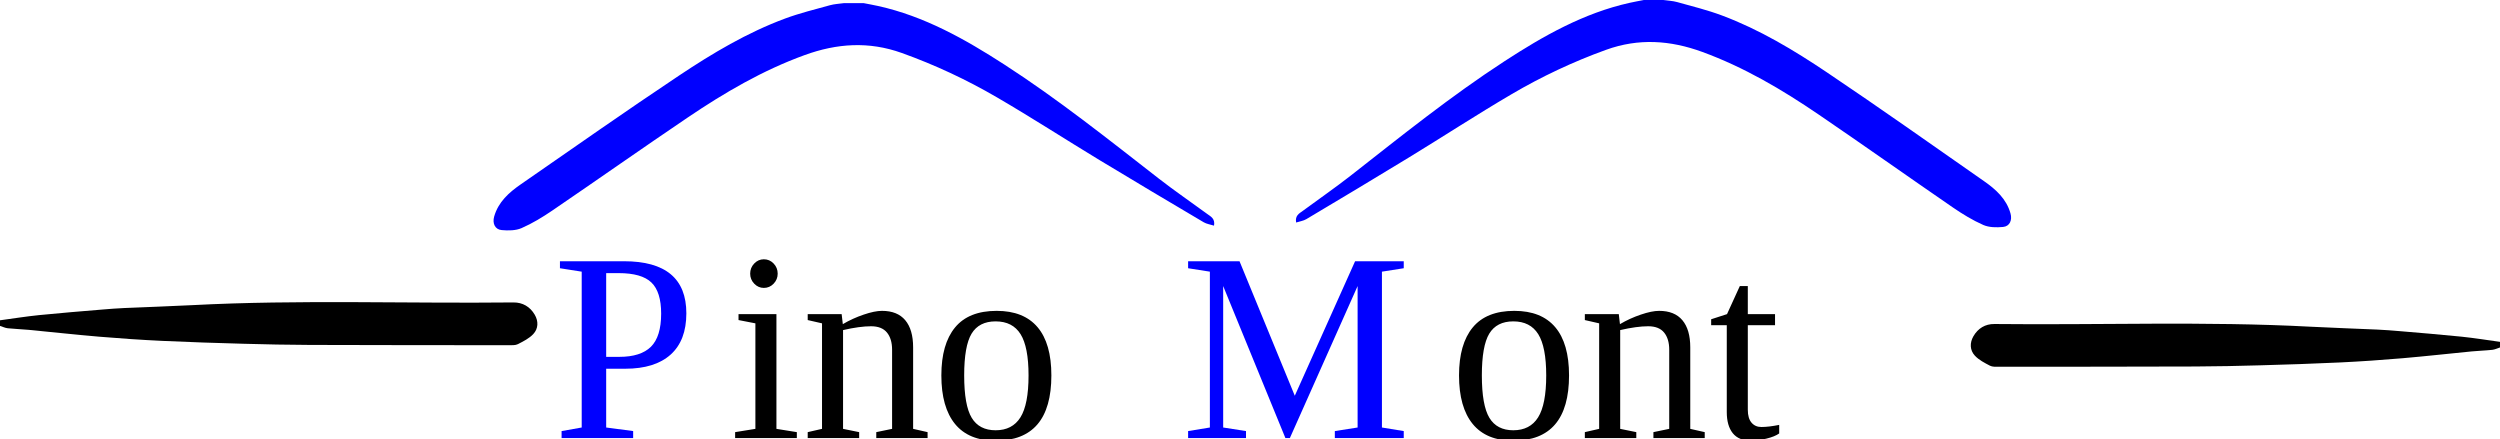
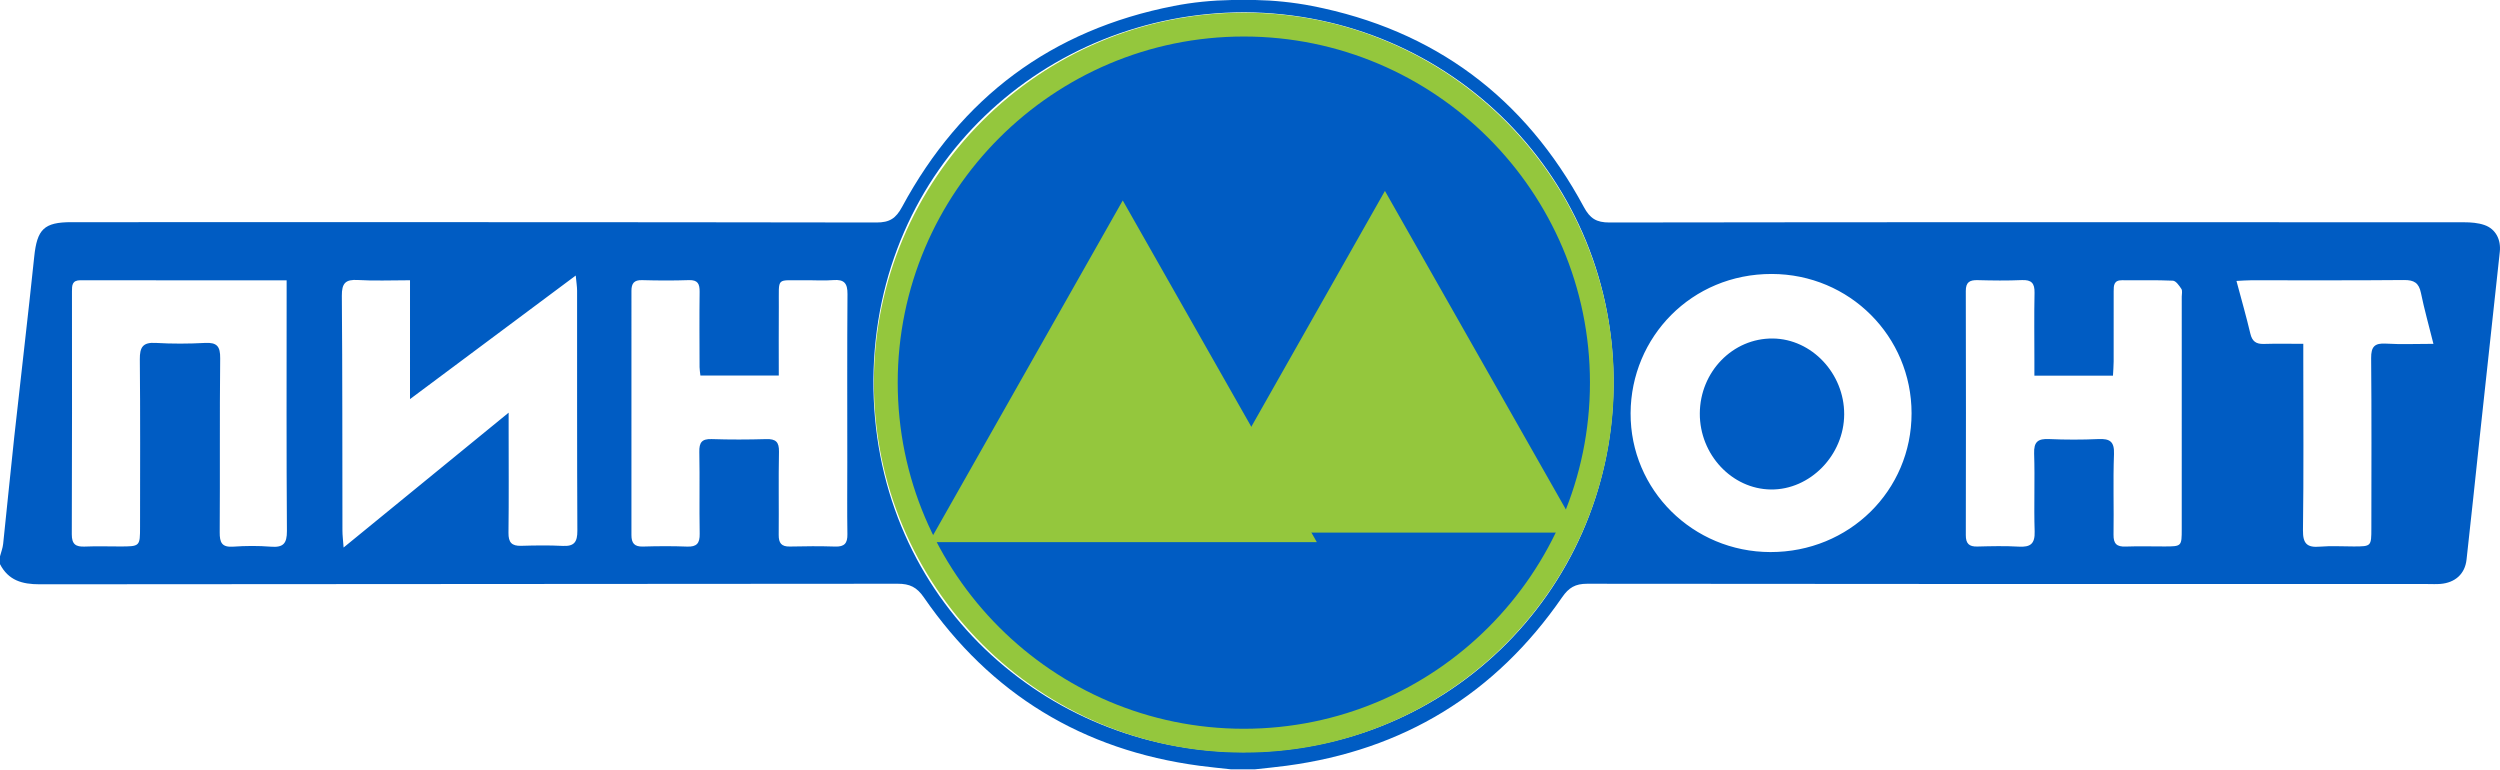
- <svg xmlns="http://www.w3.org/2000/svg" version="1.1" id="Layer_1" x="0px" y="0px" viewBox="0 0 776.274 136.025" enable-background="new 0 0 776.274 136.025">
-   <g id="pinomontLogo">
-     <path id="desniKrov_1_" fill-rule="evenodd" clip-rule="evenodd" fill="#0000FF" d="M510.427,0                     c-1.484,0.295-2.976,0.559-4.452,0.889c-14.264,3.186-26.746,10.272-38.847,18.144c-16.641,10.822-32.098,23.261-47.712,35.49                     c-4.859,3.807-9.958,7.305-14.921,10.98c-1.043,0.771-2.422,1.403-2.036,3.591c1.134-0.363,2.271-0.51,3.176-1.051                     c10.657-6.354,21.313-12.714,31.902-19.18c10.646-6.5,21.104-13.321,31.859-19.632c9.321-5.471,19.083-10.067,29.287-13.758                     c10.148-3.67,19.992-2.973,29.887,0.646c12.938,4.73,24.721,11.67,36.056,19.39c13.988,9.527,27.798,19.319,41.749,28.902                     c2.993,2.056,6.141,3.979,9.444,5.439c1.81,0.8,4.123,0.811,6.158,0.621c2.066-0.193,2.893-2.112,2.301-4.204                     c-1.283-4.534-4.557-7.461-8.183-9.992c-16.229-11.328-32.385-22.765-48.809-33.798c-10.29-6.912-20.951-13.313-32.618-17.679                     c-4.511-1.688-9.221-2.845-13.867-4.145c-1.391-0.39-2.874-0.445-4.315-0.653C514.466,0,512.448,0,510.427,0z" />
-     <path id="lijevaStrelica" fill-rule="evenodd" clip-rule="evenodd" d="M0,99.453c4.045-0.544,8.081-1.197,12.14-1.609                     c6.519-0.66,13.053-1.171,19.582-1.724c2.3-0.194,4.604-0.371,6.909-0.475c7.015-0.315,14.036-0.525,21.048-0.893                     c33.232-1.738,66.49-0.476,99.733-0.84c2.884-0.031,5.176,1.329,6.63,3.811c1.193,2.034,1.125,4.318-0.448,6                     c-1.267,1.356-3.081,2.261-4.773,3.132c-0.782,0.403-1.85,0.335-2.788,0.334c-20.633-0.011-41.266-0.015-61.898-0.085                     c-6.822-0.023-13.645-0.172-20.464-0.362c-8.399-0.234-16.8-0.493-25.193-0.89c-6.561-0.31-13.119-0.754-19.664-1.305                     c-7.314-0.615-14.611-1.43-21.919-2.128c-2.152-0.206-4.321-0.258-6.47-0.489C1.6,101.842,0.808,101.45,0,101.197                     C0,100.615,0,100.034,0,99.453z" />
-     <text id="pinomontNatpis" transform="matrix(0.961 0 0 1 171.5405 136.0249)">
-       <tspan x="0" y="0" fill="#0000FF" font-familly="'Shrikhand-Regular'" font-size="83.838">P</tspan>
-       <tspan x="57.261" y="0" font-familly="'Shrikhand-Regular'" font-size="83.838">ino</tspan>
-       <tspan x="202.969" y="0" fill="#0000FF" font-familly="'Shrikhand-Regular'" font-size="83.838">M</tspan>
-       <tspan x="289.739" y="0" font-familly="'Shrikhand-Regular'" font-size="83.838">ont</tspan>
-     </text>
-     <path id="desniKrov" fill-rule="evenodd" clip-rule="evenodd" fill="#0000FF" d="M268.169,0.972                     c1.496,0.295,2.999,0.559,4.486,0.889c14.374,3.186,26.952,10.273,39.146,18.144c16.767,10.822,32.344,23.261,48.076,35.49                     c4.897,3.807,10.035,7.305,15.036,10.98c1.051,0.772,2.44,1.403,2.052,3.591c-1.143-0.364-2.288-0.511-3.2-1.051                     c-10.739-6.354-21.476-12.714-32.147-19.18c-10.728-6.5-21.267-13.321-32.103-19.632c-9.394-5.471-19.229-10.067-29.513-13.758                     c-10.227-3.67-20.146-2.973-30.116,0.646c-13.038,4.73-24.911,11.67-36.333,19.39c-14.095,9.527-28.011,19.319-42.07,28.902                     c-3.016,2.056-6.187,3.979-9.516,5.439c-1.824,0.8-4.155,0.811-6.206,0.621c-2.083-0.192-2.916-2.112-2.319-4.204                     c1.292-4.534,4.593-7.461,8.246-9.991c16.353-11.328,32.634-22.766,49.184-33.799c10.369-6.912,21.112-13.313,32.869-17.679                     c4.545-1.688,9.292-2.845,13.974-4.146c1.401-0.39,2.896-0.445,4.348-0.653C264.099,0.972,266.133,0.972,268.169,0.972z" />
-     <path id="desnaStrelica" fill-rule="evenodd" clip-rule="evenodd" d="M776.274,106.148c-3.984-0.544-7.957-1.197-11.955-1.609                     c-6.42-0.66-12.854-1.171-19.283-1.724c-2.266-0.194-4.534-0.371-6.806-0.475c-6.907-0.315-13.821-0.525-20.727-0.893                     c-32.727-1.738-65.478-0.476-98.216-0.84c-2.84-0.031-5.098,1.329-6.529,3.811c-1.175,2.034-1.107,4.318,0.441,6                     c1.247,1.356,3.033,2.261,4.699,3.132c0.771,0.403,1.822,0.335,2.746,0.334c20.318-0.011,40.638-0.015,60.957-0.085                     c6.718-0.023,13.437-0.172,20.152-0.362c8.272-0.234,16.545-0.493,24.811-0.89c6.461-0.31,12.919-0.754,19.364-1.305                     c7.203-0.615,14.389-1.43,21.585-2.128c2.119-0.206,4.256-0.258,6.371-0.489c0.813-0.088,1.594-0.48,2.389-0.733                     C776.274,107.311,776.274,106.73,776.274,106.148z" />
+ <svg xmlns="http://www.w3.org/2000/svg" version="1.1" x="0px" y="0px" width="524.449px" height="161.396px" viewBox="0 0 524.449 161.396" enable-background="new 0 0 524.449 161.396" xml:space="preserve">
+   <g id="Layer_1">
+     <g>
+       <path fill-rule="evenodd" clip-rule="evenodd" fill="#005CC3" d="M263.337,0c3.783,0.071,7.943,0.477,11.923,1.254    c25.659,5.019,44.624,19.201,56.989,42.16c1.304,2.42,2.634,3.264,5.382,3.26c59.758-0.089,119.517-0.071,179.274-0.045    c1.427,0.001,2.932,0.114,4.264,0.572c2.404,0.827,3.516,3.104,3.237,5.634c-1.416,12.877-2.8,25.758-4.187,38.639    c-0.932,8.647-1.815,17.3-2.792,25.943c-0.339,3.002-2.396,4.825-5.479,5.079c-0.902,0.074-1.816,0.021-2.724,0.021    c-58.76,0.001-117.519,0.018-176.277-0.057c-2.476-0.003-3.846,0.806-5.236,2.822c-14.015,20.323-33.332,32.078-57.801,35.353    c-2.232,0.299-4.476,0.51-6.715,0.761c-1.635,0-3.27,0-4.904,0c-2.237-0.251-4.48-0.461-6.711-0.76    c-24.454-3.273-43.771-15.014-57.778-35.323c-1.469-2.131-2.931-2.86-5.491-2.857c-59.999,0.08-119.999,0.04-179.997,0.116    c-3.68,0.005-6.552-0.822-8.314-4.225c0-0.545,0-1.09,0-1.635c0.226-0.866,0.565-1.72,0.66-2.6    c0.798-7.476,1.512-14.961,2.328-22.435c1.377-12.605,2.878-25.197,4.19-37.809c0.601-5.767,2.037-7.262,7.818-7.262    c56.294-0.001,112.588-0.024,168.882,0.069c2.768,0.004,4.071-0.878,5.367-3.282C201.618,20.45,220.578,6.27,246.231,1.254    c3.979-0.778,7.98-1.176,12.199-1.254C260.065,0,261.54,0,263.337,0z M261.024,2.571c-41.781,0.078-77.442,32.286-77.797,76.972    c-0.354,44.58,34.277,76.839,74.862,78.181c44.604,1.476,79.814-33.259,80.398-76.469C339.076,37.699,304.447,2.808,261.024,2.571    z M371.397,115.812c16.507,0.026,29.617-12.867,29.611-29.12c-0.007-16.093-12.96-29.184-29.32-29.22    c-16.85-0.037-29.55,13.25-29.622,29.205C341.993,102.779,355.126,115.785,371.397,115.812z M86.011,58.792    c-4.052,0-7.503,0.158-10.932-0.052c-2.607-0.159-3.389,0.674-3.368,3.318c0.133,16.432,0.093,32.864,0.125,49.297    c0.002,0.927,0.125,1.854,0.244,3.504c11.744-9.596,22.917-18.726,34.622-28.29c0,1.74,0,2.711,0,3.682    c0.001,7.173,0.058,14.346-0.033,21.517c-0.026,2.01,0.673,2.792,2.664,2.733c2.902-0.085,5.815-0.134,8.713,0.019    c2.413,0.126,3.084-0.824,3.072-3.173c-0.085-16.796-0.042-33.592-0.056-50.388c-0.001-0.843-0.147-1.685-0.285-3.158    c-11.712,8.734-22.917,17.089-34.767,25.925C86.011,74.969,86.011,67.033,86.011,58.792z M146.932,78.785    c-0.075-0.712-0.176-1.236-0.178-1.76c-0.013-5.267-0.054-10.535,0.012-15.801c0.021-1.663-0.372-2.524-2.26-2.46    c-3.265,0.112-6.539,0.099-9.805,0.003c-1.698-0.05-2.238,0.695-2.237,2.254c0.016,17.073,0.02,34.146-0.001,51.218    c-0.002,1.697,0.614,2.472,2.41,2.416c3.084-0.094,6.177-0.112,9.26,0.008c2.027,0.08,2.683-0.681,2.646-2.688    c-0.105-5.72,0.039-11.443-0.077-17.162c-0.04-1.993,0.529-2.769,2.595-2.701c3.81,0.126,7.63,0.116,11.44,0.003    c1.988-0.059,2.717,0.581,2.676,2.644c-0.117,5.81-0.002,11.623-0.057,17.436c-0.016,1.705,0.548,2.501,2.351,2.456    c3.176-0.079,6.358-0.094,9.534,0.007c1.909,0.06,2.555-0.707,2.527-2.567c-0.078-4.993-0.023-9.988-0.023-14.983    c0-11.806-0.048-23.611,0.04-35.417c0.017-2.25-0.686-3.116-2.956-2.932c-1.985,0.16-3.994,0.007-5.991,0.037    c-6.191,0.095-5.405-0.934-5.457,5.521c-0.038,4.779-0.007,9.559-0.007,14.469C157.731,78.785,152.492,78.785,146.932,78.785z     M426.774,78.813c0-1.264,0.001-2.244,0-3.225c-0.001-4.722-0.07-9.446,0.03-14.166c0.042-2-0.634-2.754-2.669-2.665    c-3.082,0.135-6.176,0.096-9.261,0.012c-1.673-0.045-2.494,0.417-2.489,2.274c0.042,17.073,0.038,34.145,0.002,51.218    c-0.004,1.764,0.674,2.436,2.416,2.39c2.904-0.077,5.819-0.146,8.715,0.022c2.438,0.143,3.395-0.604,3.31-3.195    c-0.178-5.443,0.073-10.9-0.109-16.343c-0.083-2.492,0.831-3.131,3.135-3.029c3.444,0.153,6.905,0.156,10.349,0    c2.391-0.109,3.369,0.505,3.269,3.15c-0.213,5.623-0.003,11.26-0.097,16.889c-0.032,1.92,0.672,2.581,2.538,2.512    c2.721-0.101,5.448-0.018,8.173-0.023c3.574-0.009,3.597-0.014,3.598-3.653c0.01-16.256,0.005-32.511,0.002-48.767    c0-0.544,0.178-1.219-0.075-1.605c-0.456-0.694-1.153-1.698-1.789-1.728c-3.534-0.167-7.081-0.039-10.622-0.095    c-1.758-0.027-1.8,1.066-1.796,2.335c0.015,4.904,0.012,9.808-0.003,14.711c-0.004,0.962-0.09,1.924-0.143,2.98    C437.732,78.813,432.494,78.813,426.774,78.813z M60.13,58.804c-14.769,0-29.014,0.012-43.259-0.015    c-1.77-0.003-1.776,1.097-1.775,2.352c0.007,16.976,0.034,33.953-0.035,50.929c-0.008,2.109,0.82,2.673,2.739,2.589    c2.446-0.105,4.901-0.022,7.352-0.023c4.216-0.003,4.225-0.004,4.227-4.116c0.005-11.711,0.065-23.422-0.047-35.132    c-0.024-2.544,0.625-3.614,3.333-3.452c3.438,0.206,6.904,0.187,10.344,0.004c2.505-0.133,3.208,0.711,3.181,3.224    c-0.131,12.163-0.015,24.329-0.1,36.494c-0.015,2.145,0.433,3.185,2.824,3.019c2.62-0.183,5.275-0.204,7.892,0.006    c2.596,0.208,3.403-0.636,3.384-3.3C60.072,94.95,60.13,78.518,60.13,62.086C60.13,61.114,60.13,60.142,60.13,58.804z     M510.485,72.132c-0.974-3.906-1.925-7.275-2.626-10.696c-0.43-2.095-1.44-2.711-3.542-2.691    c-10.712,0.102-21.426,0.044-32.139,0.052c-0.878,0.001-1.755,0.078-3.014,0.137c1.04,3.904,2.065,7.454,2.91,11.046    c0.387,1.646,1.221,2.222,2.849,2.17c2.68-0.085,5.364-0.023,8.261-0.023c0,1.458,0,2.443,0,3.428    c0,11.893,0.094,23.788-0.068,35.679c-0.039,2.854,0.893,3.671,3.572,3.442c2.344-0.199,4.717-0.037,7.078-0.042    c3.68-0.008,3.694-0.011,3.697-3.826c0.008-11.894,0.063-23.788-0.045-35.68c-0.021-2.416,0.734-3.188,3.118-3.043    C503.674,72.275,506.833,72.132,510.485,72.132z" />
+       <path fill-rule="evenodd" clip-rule="evenodd" fill="#005CC3" d="M356.586,86.741c0.034-8.747,6.923-15.821,15.316-15.73    c8.162,0.089,14.993,7.341,14.97,15.893c-0.023,8.581-7.156,15.89-15.401,15.781C363.298,102.576,356.552,95.35,356.586,86.741z" />
+       <g>
+         <path fill-rule="evenodd" clip-rule="evenodd" fill="#005CC3" d="M260.931,155.379c-41.416,0-75.109-33.693-75.109-75.109     s33.694-75.109,75.109-75.109c41.415,0,75.109,33.694,75.109,75.109S302.346,155.379,260.931,155.379z" />
+         <path fill="#94C73D" d="M260.931,7.661c40.037,0,72.609,32.572,72.609,72.609c0,40.037-32.572,72.609-72.609,72.609     s-72.609-32.572-72.609-72.609C188.322,40.233,220.894,7.661,260.931,7.661 M260.931,2.661     c-42.863,0-77.609,34.747-77.609,77.609s34.747,77.609,77.609,77.609c42.862,0,77.609-34.746,77.609-77.609     S303.793,2.661,260.931,2.661L260.931,2.661z" />
+       </g>
+       <polygon fill-rule="evenodd" clip-rule="evenodd" fill="#94C73D" points="290.53,40.052 331.248,111.734 249.915,111.734   " />
+       <polygon fill-rule="evenodd" clip-rule="evenodd" fill="#94C73D" points="235.53,42.052 276.248,113.734 194.915,113.734   " />
+     </g>
+   </g>
+   <g id="Layer_2" display="none">
+     <rect x="-76.085" y="-257.266" display="inline" fill-rule="evenodd" clip-rule="evenodd" width="700" height="700" />
  </g>
</svg>
